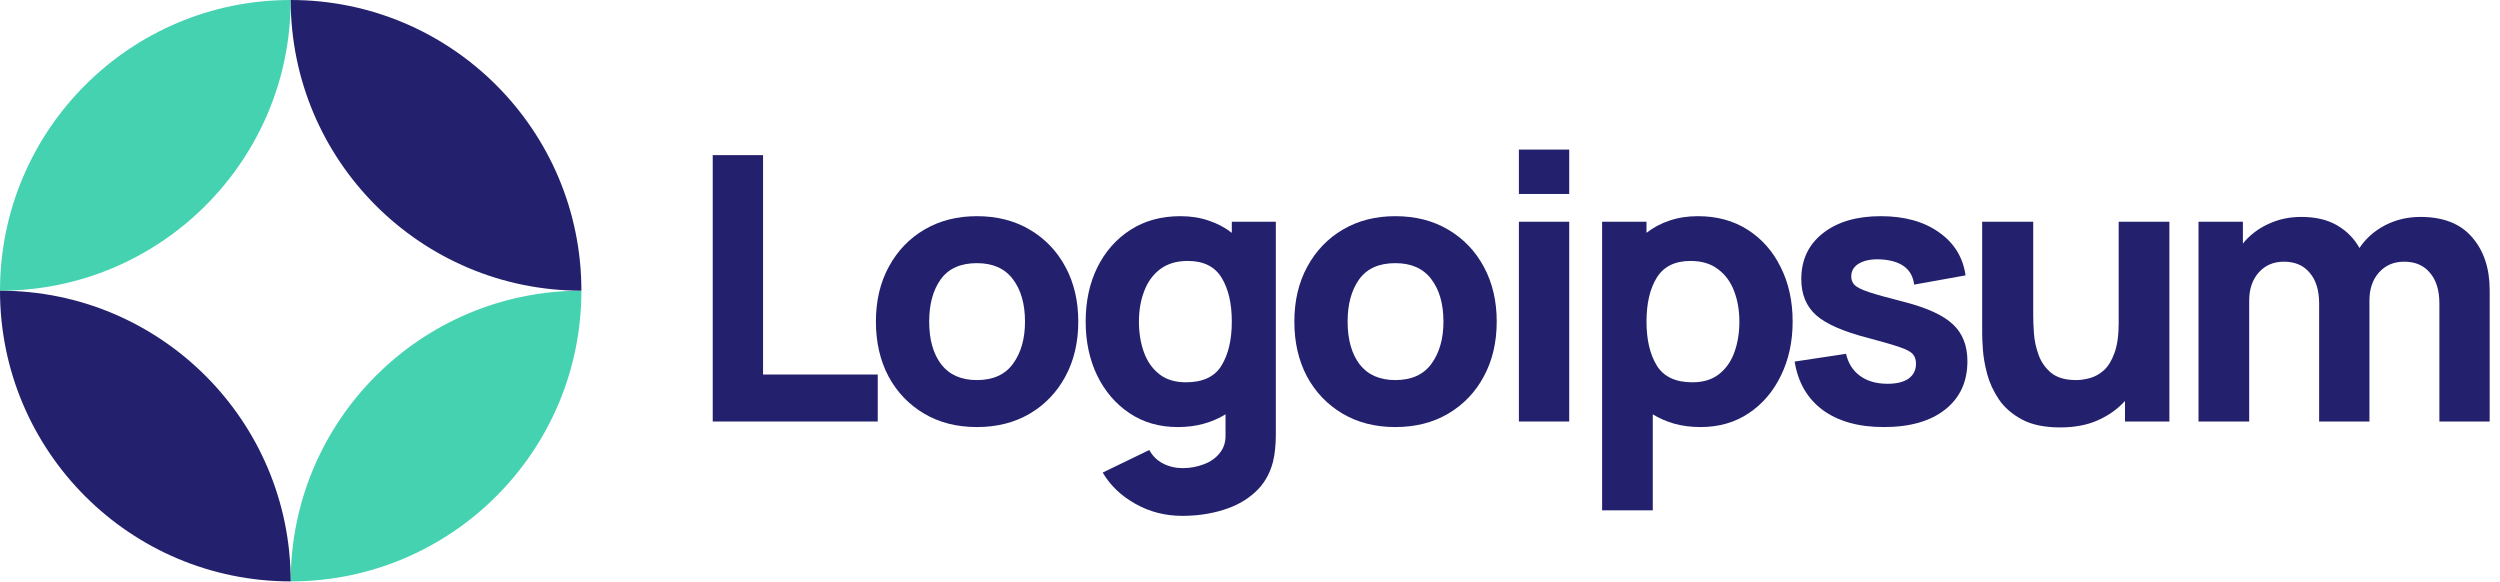
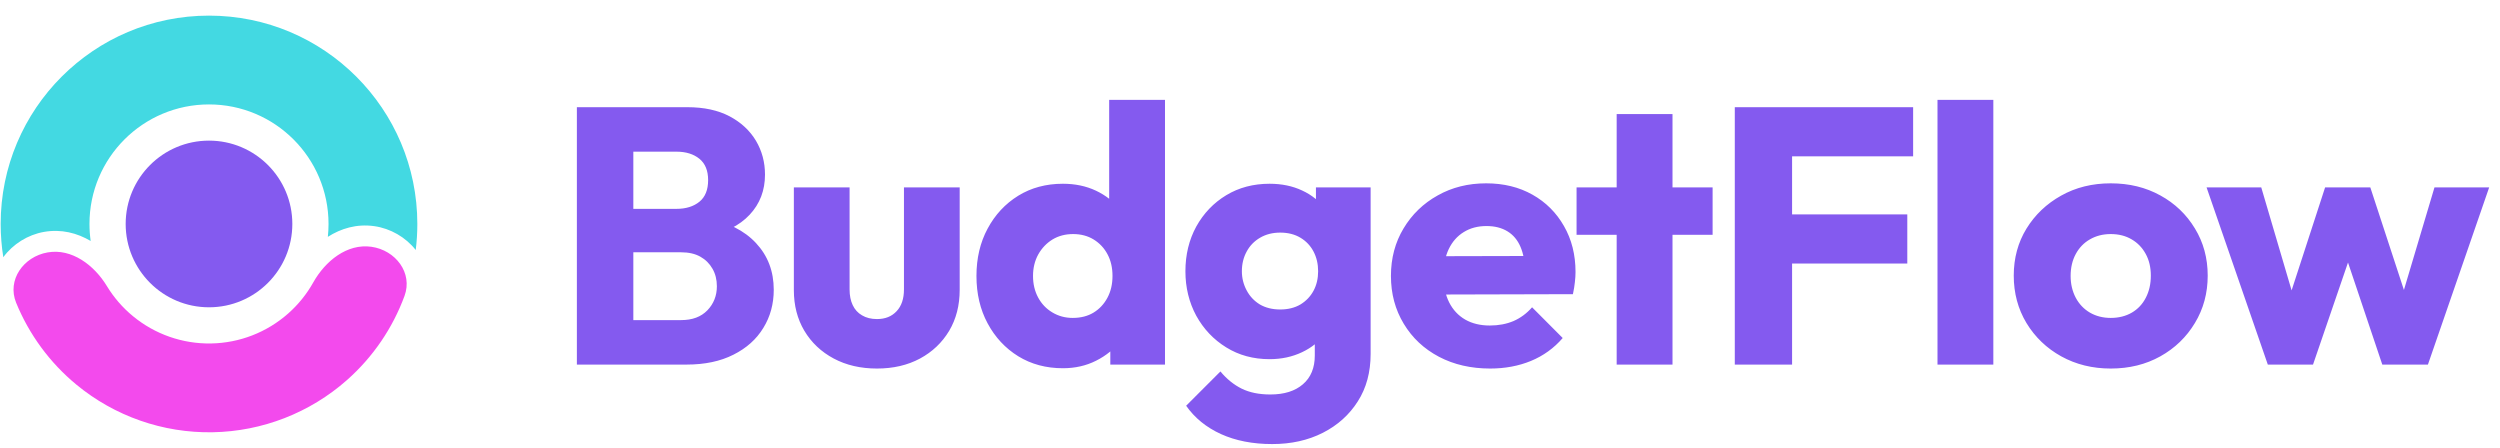
- <svg xmlns="http://www.w3.org/2000/svg" id="logo-44" width="172" height="40" viewBox="0 0 172 40" fill="none">
-   <path d="M49.036 29H60.389V25.767H52.498V10.673H49.036V29Z" fill="#23216E" class="ccompli2" />
-   <path d="M67.211 29.382C68.586 29.382 69.795 29.076 70.839 28.465C71.891 27.846 72.71 26.993 73.295 25.907C73.889 24.813 74.186 23.553 74.186 22.127C74.186 20.71 73.893 19.459 73.308 18.373C72.722 17.278 71.903 16.421 70.851 15.802C69.808 15.182 68.594 14.873 67.211 14.873C65.854 14.873 64.653 15.178 63.609 15.789C62.566 16.4 61.747 17.253 61.153 18.347C60.559 19.433 60.262 20.693 60.262 22.127C60.262 23.544 60.551 24.8 61.128 25.895C61.713 26.981 62.528 27.833 63.571 28.453C64.615 29.072 65.828 29.382 67.211 29.382ZM67.211 26.149C66.134 26.149 65.315 25.788 64.755 25.067C64.203 24.338 63.928 23.358 63.928 22.127C63.928 20.931 64.191 19.964 64.717 19.225C65.251 18.479 66.083 18.105 67.211 18.105C68.306 18.105 69.129 18.47 69.68 19.2C70.24 19.93 70.52 20.905 70.52 22.127C70.52 23.307 70.245 24.274 69.693 25.029C69.15 25.776 68.323 26.149 67.211 26.149Z" fill="#23216E" class="ccompli2" />
-   <path d="M81.032 29.382C81.677 29.382 82.271 29.305 82.814 29.153C83.365 29 83.866 28.784 84.316 28.504V29.891C84.333 30.4 84.201 30.824 83.921 31.164C83.65 31.512 83.285 31.77 82.826 31.94C82.368 32.118 81.88 32.207 81.363 32.207C80.879 32.207 80.43 32.101 80.014 31.889C79.606 31.677 79.293 31.367 79.072 30.96L75.865 32.513C76.391 33.404 77.142 34.121 78.117 34.664C79.093 35.215 80.166 35.491 81.337 35.491C82.347 35.491 83.285 35.355 84.15 35.084C85.016 34.821 85.745 34.418 86.339 33.874C86.942 33.331 87.353 32.64 87.574 31.8C87.65 31.503 87.701 31.202 87.727 30.896C87.76 30.599 87.777 30.281 87.777 29.942V15.255H84.748V16.018C84.282 15.653 83.751 15.373 83.157 15.178C82.572 14.975 81.923 14.873 81.21 14.873C79.895 14.873 78.749 15.187 77.774 15.815C76.798 16.442 76.039 17.304 75.496 18.398C74.961 19.484 74.694 20.727 74.694 22.127C74.694 23.502 74.957 24.736 75.483 25.831C76.017 26.925 76.76 27.791 77.71 28.427C78.66 29.064 79.768 29.382 81.032 29.382ZM81.592 26.302C80.845 26.302 80.234 26.115 79.759 25.742C79.284 25.369 78.932 24.868 78.703 24.24C78.474 23.604 78.359 22.899 78.359 22.127C78.359 21.364 78.478 20.668 78.716 20.04C78.953 19.404 79.318 18.899 79.81 18.525C80.311 18.144 80.947 17.953 81.719 17.953C82.805 17.953 83.582 18.339 84.048 19.111C84.515 19.875 84.748 20.88 84.748 22.127C84.748 23.375 84.511 24.384 84.036 25.156C83.569 25.92 82.754 26.302 81.592 26.302Z" fill="#23216E" class="ccompli2" />
-   <path d="M96 29.382C97.374 29.382 98.584 29.076 99.627 28.465C100.679 27.846 101.498 26.993 102.083 25.907C102.677 24.813 102.974 23.553 102.974 22.127C102.974 20.71 102.682 19.459 102.096 18.373C101.511 17.278 100.692 16.421 99.64 15.802C98.596 15.182 97.383 14.873 96 14.873C94.642 14.873 93.442 15.178 92.398 15.789C91.354 16.4 90.536 17.253 89.942 18.347C89.348 19.433 89.051 20.693 89.051 22.127C89.051 23.544 89.339 24.8 89.916 25.895C90.502 26.981 91.316 27.833 92.36 28.453C93.403 29.072 94.617 29.382 96 29.382ZM96 26.149C94.922 26.149 94.103 25.788 93.543 25.067C92.992 24.338 92.716 23.358 92.716 22.127C92.716 20.931 92.979 19.964 93.505 19.225C94.04 18.479 94.871 18.105 96 18.105C97.094 18.105 97.917 18.47 98.469 19.2C99.029 19.93 99.309 20.905 99.309 22.127C99.309 23.307 99.033 24.274 98.482 25.029C97.939 25.776 97.111 26.149 96 26.149Z" fill="#23216E" class="ccompli2" />
-   <path d="M104.5 13.345H107.962V10.291H104.5V13.345ZM104.5 29H107.962V15.255H104.5V29Z" fill="#23216E" class="ccompli2" />
-   <path d="M110.225 35.109H113.712V28.504C114.162 28.784 114.658 29 115.201 29.153C115.753 29.305 116.351 29.382 116.996 29.382C118.26 29.382 119.368 29.064 120.318 28.427C121.268 27.791 122.006 26.925 122.532 25.831C123.067 24.736 123.334 23.502 123.334 22.127C123.334 20.727 123.063 19.484 122.52 18.398C121.985 17.304 121.23 16.442 120.254 15.815C119.278 15.187 118.133 14.873 116.818 14.873C116.105 14.873 115.452 14.975 114.858 15.178C114.272 15.373 113.746 15.653 113.28 16.018V15.255H110.225V35.109ZM116.436 26.302C115.282 26.302 114.468 25.92 113.992 25.156C113.517 24.384 113.28 23.375 113.28 22.127C113.28 20.88 113.513 19.875 113.98 19.111C114.455 18.339 115.231 17.953 116.309 17.953C117.081 17.953 117.713 18.144 118.205 18.525C118.706 18.899 119.075 19.404 119.312 20.04C119.55 20.668 119.669 21.364 119.669 22.127C119.669 22.899 119.554 23.604 119.325 24.24C119.096 24.868 118.744 25.369 118.269 25.742C117.794 26.115 117.183 26.302 116.436 26.302Z" fill="#23216E" class="ccompli2" />
-   <path d="M129.606 29.382C131.404 29.382 132.813 28.979 133.831 28.173C134.849 27.367 135.358 26.259 135.358 24.851C135.358 23.782 135.027 22.938 134.366 22.318C133.712 21.699 132.601 21.185 131.031 20.778C129.962 20.507 129.164 20.286 128.638 20.116C128.121 19.947 127.777 19.781 127.607 19.62C127.446 19.459 127.366 19.259 127.366 19.022C127.366 18.623 127.556 18.318 127.938 18.105C128.329 17.893 128.842 17.808 129.478 17.851C130.827 17.953 131.566 18.53 131.693 19.582L135.231 18.945C135.053 17.698 134.442 16.71 133.398 15.98C132.355 15.242 131.023 14.873 129.402 14.873C127.739 14.873 126.411 15.263 125.418 16.044C124.426 16.824 123.929 17.876 123.929 19.2C123.929 20.252 124.273 21.084 124.96 21.695C125.647 22.297 126.831 22.814 128.511 23.247C129.504 23.51 130.233 23.722 130.7 23.884C131.175 24.045 131.481 24.21 131.616 24.38C131.752 24.541 131.82 24.758 131.82 25.029C131.82 25.462 131.65 25.801 131.311 26.047C130.972 26.285 130.488 26.404 129.86 26.404C129.096 26.404 128.464 26.221 127.964 25.856C127.472 25.491 127.153 24.987 127.009 24.342L123.471 24.876C123.7 26.31 124.345 27.422 125.406 28.211C126.475 28.991 127.875 29.382 129.606 29.382Z" fill="#23216E" class="ccompli2" />
-   <path d="M141.744 29.407C142.737 29.407 143.602 29.242 144.341 28.911C145.079 28.58 145.698 28.139 146.199 27.587V29H149.253V15.255H145.766V22.229C145.766 23.078 145.668 23.765 145.473 24.291C145.287 24.808 145.045 25.203 144.748 25.474C144.451 25.738 144.133 25.916 143.793 26.009C143.454 26.102 143.136 26.149 142.839 26.149C142.101 26.149 141.528 25.984 141.121 25.653C140.722 25.322 140.433 24.91 140.255 24.418C140.077 23.926 139.971 23.438 139.937 22.954C139.903 22.462 139.886 22.059 139.886 21.745V15.255H136.373V22.967C136.373 23.196 136.39 23.561 136.424 24.062C136.458 24.562 136.556 25.118 136.717 25.729C136.878 26.331 137.145 26.913 137.519 27.473C137.901 28.033 138.431 28.495 139.11 28.86C139.788 29.225 140.667 29.407 141.744 29.407Z" fill="#23216E" class="ccompli2" />
-   <path d="M151.258 29H154.745V20.676C154.745 19.887 154.961 19.247 155.394 18.755C155.835 18.254 156.416 18.004 157.138 18.004C157.893 18.004 158.483 18.258 158.907 18.767C159.339 19.268 159.556 19.972 159.556 20.88V29H163.018V20.676C163.018 19.887 163.234 19.247 163.667 18.755C164.108 18.254 164.689 18.004 165.41 18.004C166.166 18.004 166.755 18.258 167.179 18.767C167.612 19.268 167.829 19.972 167.829 20.88V29H171.29V19.964C171.29 18.462 170.887 17.248 170.081 16.324C169.284 15.39 168.1 14.924 166.53 14.924C165.648 14.924 164.838 15.114 164.099 15.496C163.361 15.878 162.772 16.4 162.33 17.062C161.974 16.417 161.465 15.899 160.803 15.509C160.141 15.119 159.318 14.924 158.334 14.924C157.502 14.924 156.739 15.089 156.043 15.42C155.347 15.742 154.77 16.188 154.312 16.756V15.255H151.258V29Z" fill="#23216E" class="ccompli2" />
-   <path d="M20 0C8.954 0 0 8.954 0 20C11.046 20 20 11.046 20 0Z" fill="#45D2B0" class="ccustom" />
-   <path d="M20 40C31.046 40 40 31.046 40 20C28.954 20 20 28.954 20 40Z" fill="#45D2B0" class="ccustom" />
-   <path d="M20 0C31.046 0 40 8.954 40 20C28.954 20 20 11.046 20 0Z" fill="#23216E" class="ccompli2" />
-   <path d="M20 40C8.954 40 -9.65645e-07 31.046 0 20C11.046 20 20 28.954 20 40Z" fill="#23216E" class="ccompli2" />
+ <svg xmlns="http://www.w3.org/2000/svg" viewBox="0 0 240 43" data-logo="logo">
+   <g style="opacity: 1;" transform="translate(0, 1.5)" id="logogram">
+     <path fill="#845aef" d="M20.064 28C15.646 28 12.064 24.418 12.064 20C12.064 15.582 15.646 12 20.064 12C24.483 12 28.064 15.582 28.064 20C28.064 24.418 24.483 28 20.064 28Z" />
+     <path fill="#f34aed" d="M4.566 22.733C2.248 23.142 0.659 25.381 1.548 27.561C2.791 30.603 4.773 33.314 7.343 35.433C11.017 38.462 15.652 40.08 20.413 39.997C25.175 39.914 29.75 38.135 33.317 34.979C35.811 32.772 37.697 29.994 38.833 26.91C39.646 24.701 37.98 22.518 35.649 22.19C33.318 21.863 31.225 23.559 30.073 25.613C29.449 26.726 28.639 27.735 27.668 28.594C25.622 30.405 22.996 31.426 20.265 31.473C17.533 31.521 14.874 30.592 12.765 28.854C11.765 28.03 10.92 27.049 10.258 25.959C9.035 23.947 6.884 22.324 4.566 22.733Z" />
+     <path fill="#43d9e2" d="M39.91 22.499C40.012 21.68 40.064 20.846 40.064 20C40.064 8.954 31.11 0 20.064 0C9.019 0 0.064 8.954 0.064 20C0.064 21.086 0.151 22.152 0.317 23.192C1.236 21.934 2.67 21.036 4.219 20.763C5.894 20.468 7.417 20.874 8.705 21.634C8.629 21.1 8.589 20.555 8.589 20C8.589 13.662 13.727 8.525 20.064 8.525C26.402 8.525 31.539 13.662 31.539 20C31.539 20.418 31.517 20.831 31.473 21.237C32.734 20.432 34.242 19.973 35.927 20.21C37.484 20.428 38.948 21.275 39.91 22.499Z" />
+   </g>
+   <g style="opacity: 1;" transform="translate(47, 0)" id="logotype">
+     <path d="M18.91 35L12.58 35L12.58 30.73L18.39 30.73Q20 30.73 20.91 29.79Q21.82 28.84 21.82 27.48L21.82 27.48Q21.82 26.53 21.40 25.80Q20.98 25.06 20.23 24.64Q19.48 24.22 18.39 24.22L18.39 24.22L12.58 24.22L12.58 20.05L17.94 20.05Q19.30 20.05 20.14 19.37Q20.98 18.69 20.98 17.29L20.98 17.29Q20.98 15.92 20.14 15.24Q19.30 14.56 17.94 14.56L17.94 14.56L12.58 14.56L12.58 10.29L18.98 10.29Q21.37 10.29 23.03 11.16Q24.69 12.04 25.57 13.51Q26.44 14.98 26.44 16.76L26.44 16.76Q26.44 19.04 24.97 20.61Q23.50 22.19 20.63 22.78L20.63 22.78L20.77 20.93Q23.89 21.52 25.58 23.34Q27.28 25.16 27.28 27.82L27.28 27.82Q27.28 29.86 26.28 31.48Q25.29 33.11 23.41 34.05Q21.54 35 18.91 35L18.91 35ZM13.80 35L8.38 35L8.38 10.29L13.80 10.29L13.80 35ZM37.19 35.38L37.19 35.38Q34.84 35.38 33.04 34.42Q31.24 33.46 30.22 31.76Q29.21 30.06 29.21 27.86L29.21 27.86L29.21 17.99L34.56 17.99L34.56 27.79Q34.56 28.66 34.86 29.29Q35.16 29.93 35.75 30.27Q36.35 30.63 37.19 30.63L37.19 30.63Q38.38 30.63 39.08 29.87Q39.78 29.12 39.78 27.79L39.78 27.79L39.78 17.99L45.13 17.99L45.13 27.82Q45.13 30.06 44.12 31.76Q43.10 33.46 41.32 34.42Q39.53 35.38 37.19 35.38ZM55.04 35.35L55.04 35.35Q52.62 35.35 50.75 34.20Q48.88 33.04 47.81 31.04Q46.74 29.05 46.74 26.49L46.74 26.49Q46.74 23.94 47.81 21.95Q48.88 19.95 50.75 18.79Q52.62 17.64 55.04 17.64L55.04 17.64Q56.79 17.64 58.20 18.30Q59.62 18.97 60.55 20.14Q61.48 21.31 61.58 22.82L61.58 22.82L61.58 29.99Q61.48 31.50 60.57 32.71Q59.66 33.91 58.22 34.63Q56.79 35.35 55.04 35.35ZM55.98 30.52L55.98 30.52Q57.14 30.52 57.98 30.01Q58.82 29.50 59.31 28.59Q59.80 27.68 59.80 26.49L59.80 26.49Q59.80 25.30 59.32 24.41Q58.85 23.52 57.99 22.99Q57.14 22.47 56.02 22.47L56.02 22.47Q54.90 22.47 54.04 22.99Q53.18 23.52 52.67 24.43Q52.17 25.34 52.17 26.49L52.17 26.49Q52.17 27.65 52.66 28.56Q53.15 29.47 54.02 29.99Q54.90 30.52 55.98 30.52ZM64.84 9.59L64.84 35L59.59 35L59.59 30.41L60.39 26.28L59.48 22.16L59.48 9.59L64.84 9.59ZM75.13 42.63L75.13 42.63Q72.33 42.63 70.21 41.67Q68.09 40.70 66.87 38.95L66.87 38.95L70.16 35.66Q71.07 36.75 72.20 37.31Q73.34 37.87 74.95 37.87L74.95 37.87Q76.95 37.87 78.08 36.89Q79.22 35.91 79.22 34.13L79.22 34.13L79.22 29.79L80.13 26.07L79.33 22.36L79.33 17.99L84.58 17.99L84.58 33.98Q84.58 36.61 83.35 38.53Q82.13 40.46 79.99 41.55Q77.86 42.63 75.13 42.63ZM74.88 34.48L74.88 34.48Q72.54 34.48 70.72 33.35Q68.90 32.23 67.84 30.31Q66.80 28.38 66.80 26.04L66.80 26.04Q66.80 23.66 67.84 21.75Q68.90 19.84 70.72 18.74Q72.54 17.64 74.88 17.64L74.88 17.64Q76.63 17.64 78.01 18.29Q79.40 18.93 80.25 20.11Q81.11 21.28 81.22 22.82L81.22 22.82L81.22 29.29Q81.11 30.80 80.25 31.97Q79.40 33.15 78.00 33.81Q76.59 34.48 74.88 34.48ZM75.90 29.71L75.90 29.71Q77.02 29.71 77.84 29.23Q78.66 28.73 79.10 27.91Q79.54 27.09 79.54 26.04L79.54 26.04Q79.54 24.99 79.10 24.15Q78.66 23.31 77.84 22.82Q77.02 22.33 75.90 22.33L75.90 22.33Q74.81 22.33 73.97 22.82Q73.13 23.31 72.68 24.15Q72.22 24.99 72.22 26.04L72.22 26.04Q72.22 27.02 72.68 27.88Q73.13 28.73 73.95 29.23Q74.78 29.71 75.90 29.71ZM96.06 35.38L96.06 35.38Q93.29 35.38 91.14 34.25Q88.98 33.11 87.76 31.08Q86.53 29.05 86.53 26.49L86.53 26.49Q86.53 23.94 87.74 21.93Q88.95 19.91 91.02 18.76Q93.08 17.60 95.67 17.60L95.67 17.60Q98.19 17.60 100.12 18.69Q102.04 19.77 103.14 21.70Q104.25 23.63 104.25 26.11L104.25 26.11Q104.25 26.56 104.19 27.07Q104.14 27.58 104 28.24L104 28.24L89.34 28.28L89.34 24.60L101.72 24.57L99.42 26.11Q99.38 24.64 98.96 23.68Q98.54 22.71 97.72 22.21Q96.89 21.70 95.70 21.70L95.70 21.70Q94.45 21.70 93.52 22.28Q92.59 22.85 92.08 23.91Q91.58 24.95 91.58 26.46L91.58 26.46Q91.58 27.96 92.12 29.03Q92.66 30.10 93.66 30.68Q94.66 31.25 96.02 31.25L96.02 31.25Q97.28 31.25 98.30 30.82Q99.31 30.38 100.08 29.50L100.08 29.50L103.02 32.45Q101.76 33.91 99.97 34.65Q98.19 35.38 96.06 35.38ZM113.56 35L108.20 35L108.20 10.95L113.56 10.95L113.56 35ZM117.41 22.54L104.35 22.54L104.35 17.99L117.41 17.99L117.41 22.54ZM125.04 35L119.54 35L119.54 10.29L125.04 10.29L125.04 35ZM136.10 25.30L123.74 25.30L123.74 20.58L136.10 20.58L136.10 25.30ZM136.66 15.01L123.74 15.01L123.74 10.29L136.66 10.29L136.66 15.01ZM144.36 35L139 35L139 9.59L144.36 9.59L144.36 35ZM155.63 35.38L155.63 35.38Q153.00 35.38 150.88 34.21Q148.77 33.04 147.54 31.01Q146.32 28.98 146.32 26.46L146.32 26.46Q146.32 23.94 147.54 21.95Q148.77 19.95 150.87 18.78Q152.97 17.60 155.63 17.60L155.63 17.60Q158.29 17.60 160.39 18.76Q162.49 19.91 163.71 21.93Q164.94 23.94 164.94 26.46L164.94 26.46Q164.94 28.98 163.71 31.01Q162.49 33.04 160.39 34.21Q158.29 35.38 155.63 35.38ZM155.63 30.52L155.63 30.52Q156.78 30.52 157.66 30.01Q158.53 29.50 159.00 28.58Q159.48 27.65 159.48 26.46L159.48 26.46Q159.48 25.27 158.99 24.38Q158.50 23.48 157.64 22.98Q156.78 22.47 155.63 22.47L155.63 22.47Q154.51 22.47 153.63 22.98Q152.76 23.48 152.27 24.39Q151.78 25.30 151.78 26.49L151.78 26.49Q151.78 27.65 152.27 28.58Q152.76 29.50 153.63 30.01Q154.51 30.52 155.63 30.52ZM175.05 35L170.71 35L164.83 17.99L170.08 17.99L173.72 30.34L172.18 30.38L176.21 17.99L180.55 17.99L184.61 30.38L183.03 30.34L186.71 17.99L191.96 17.99L186.08 35L181.70 35L177.75 23.24L179.08 23.24L175.05 35Z" fill="#845aef" />
+   </g>
</svg>
